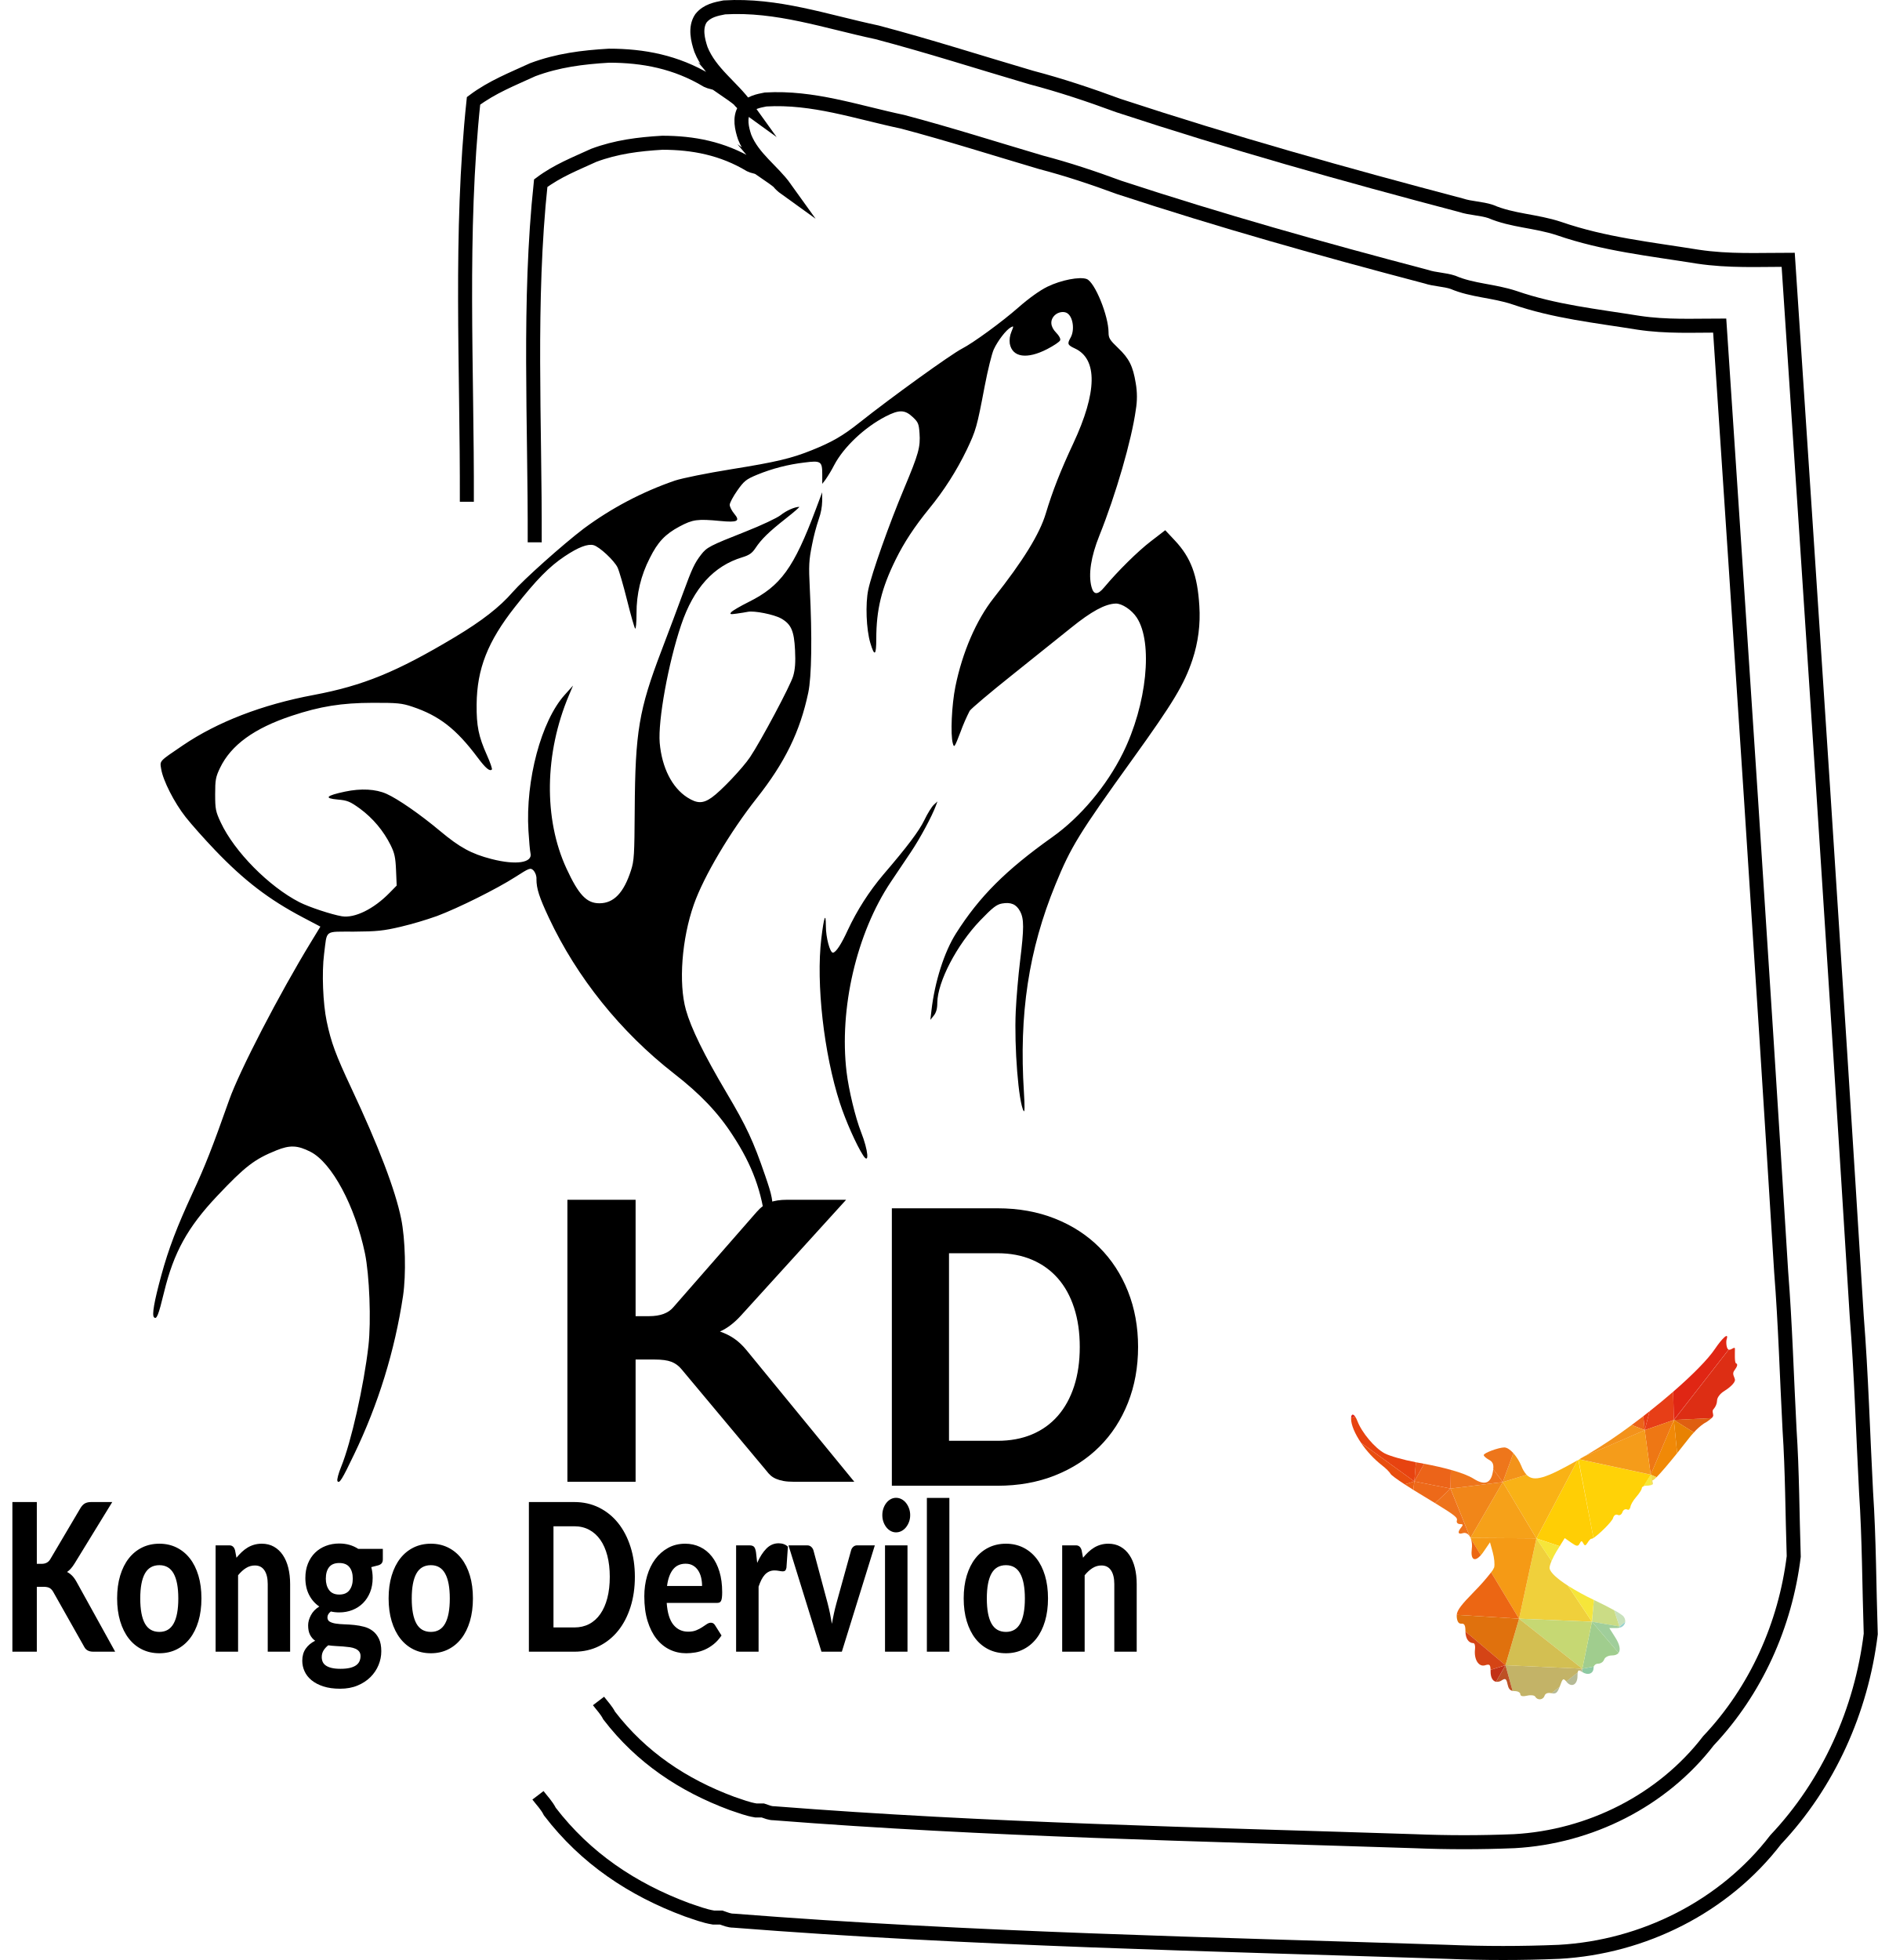
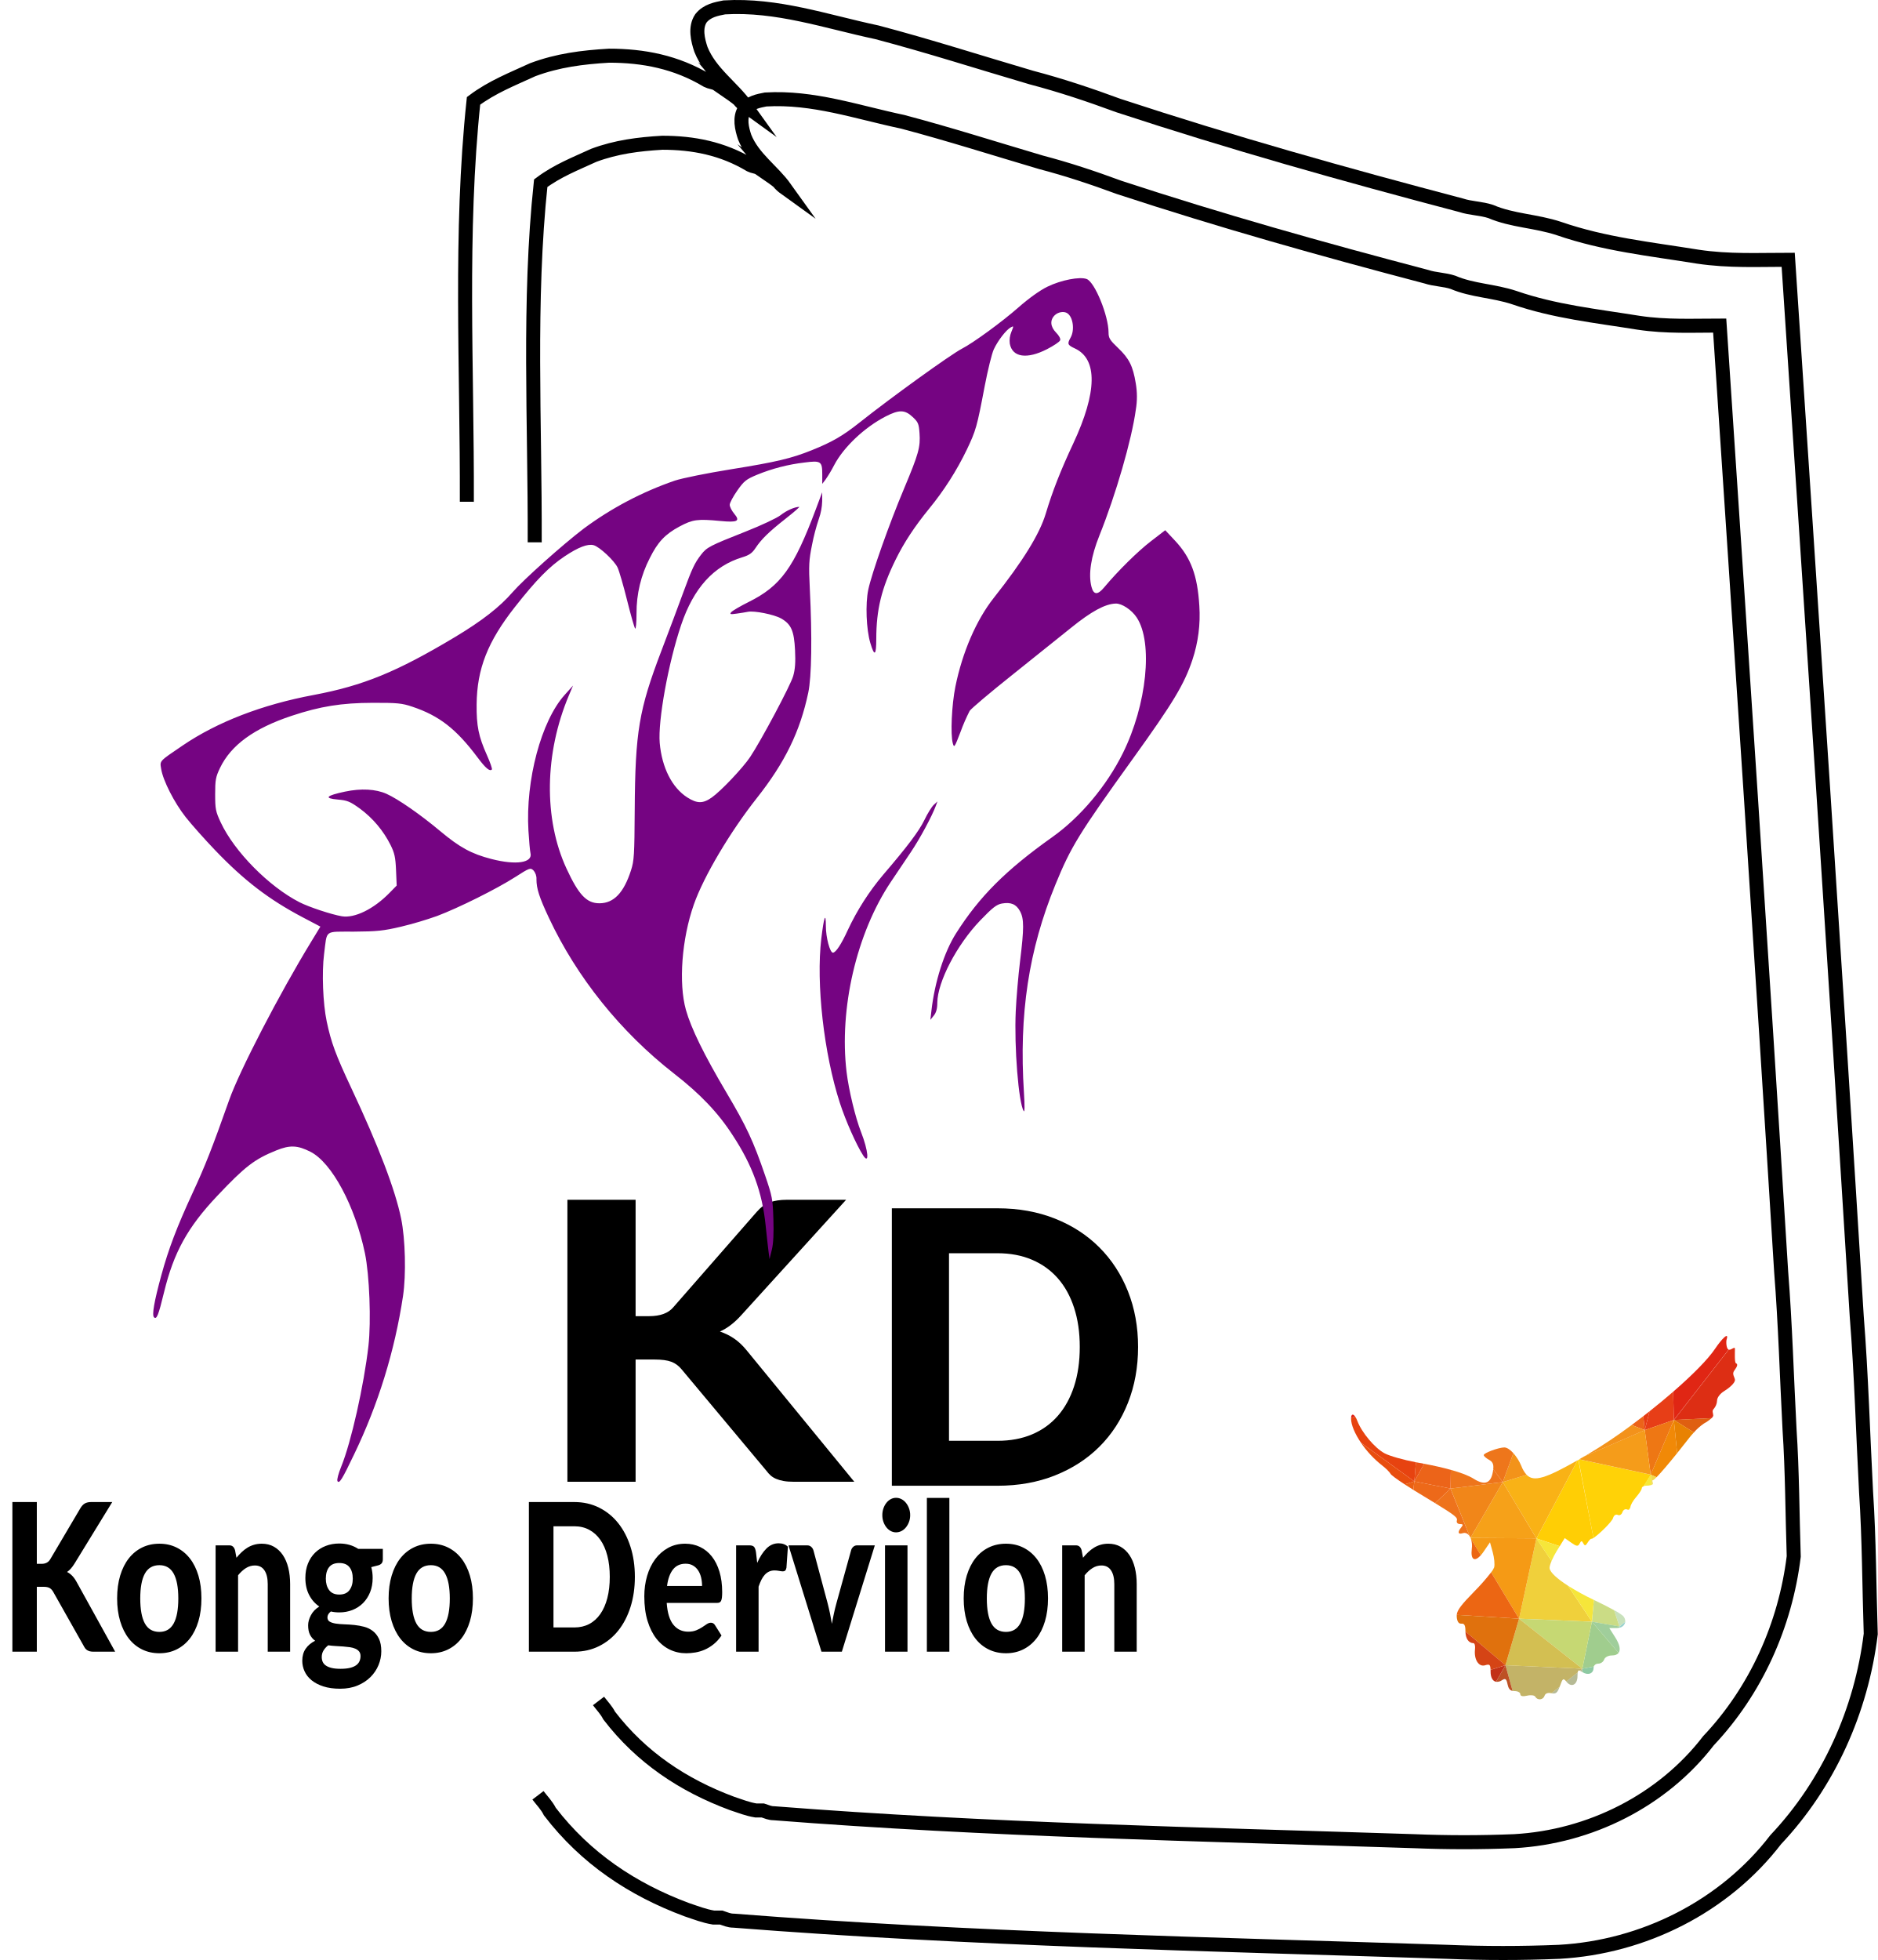
<svg xmlns="http://www.w3.org/2000/svg" viewBox="0 0 1205.51 1257.99">
  <defs>
    <style>.prefix__prefix__cls-6{fill:none;stroke:#000;stroke-miterlimit:10;stroke-width:9px}</style>
  </defs>
  <g id="prefix__prefix__Calque_2" data-name="Calque 2">
    <g id="prefix__prefix__Calque_1-2" data-name="Calque 1">
      <text transform="matrix(1.17 0 0 1 342.09 951.04)" font-family="Lato-Black,Lato" font-weight="800" font-size="249.47">K</text>
      <text transform="matrix(.99 0 0 1 554.09 953.6)" font-size="245.45" font-family="Lato-Black,Lato" font-weight="800">D</text>
-       <path id="prefix__prefix__path1657" d="M216.63 950.51c-.44-.72.66-4.86 2.44-9.21 6.33-15.48 14.56-52 17.47-77.54 1.79-15.76.66-45.41-2.26-59.41-6.34-30.32-21.21-58.05-34.89-65.06-8.33-4.26-13.29-4.47-22-.93-14.1 5.69-20.06 10.29-38.06 29.35-18.89 20-27.8 36.17-34 61.65-3.62 14.91-4.78 17.8-6.47 16.09-1.41-1.43.12-10.15 4.74-27.05s10-31 20-52.63c8-17.19 12.66-29 23.53-59.76 6.65-18.79 32.21-68.13 52.55-101.43l6-9.85-11.53-6.07c-21.57-11.37-37.49-23.57-56.08-43-6.65-6.94-15.14-16.48-18.87-21.21-7.34-9.32-14.55-23.48-15.73-30.9-.86-5.4-1.54-4.66 13.84-15.1 22.25-15.11 51.07-26.22 84-32.38 31.85-6 53.35-14.77 90.79-37.19 17.28-10.36 28.69-19.23 37-28.82 7.06-8.11 32.13-30.51 45.7-40.83a216.71 216.71 0 0158.46-30.76c4.83-1.6 20.85-4.83 36.23-7.3 28.82-4.63 38.55-6.93 51.68-12.22s19.82-9.16 30.57-17.69c20.42-16.21 58.59-43.73 65.87-47.49s25.55-17.08 36.21-26.45c6.73-5.91 13.73-10.92 18.55-13.28 8.77-4.29 20.88-6.65 25.31-4.94 5.2 2 14 23.6 14 34.33 0 3.55.8 4.85 6.11 9.9 7.09 6.74 9.54 11.62 11.34 22.59a49.75 49.75 0 01.06 17c-2.66 19.4-12.85 54.59-23.39 80.81-5.42 13.48-7.18 24.85-5.09 32.88 1.37 5.3 4 5.42 8.17.37 8.79-10.51 21.57-23.14 30-29.6l9.19-7.07 6.22 6.64c10.24 10.92 14.48 22.25 15.67 41.89a90.37 90.37 0 01-4.44 34.65c-5.28 15.79-12.32 27.48-38.34 63.64-34.56 48-39.68 56.38-49.6 80.6-17.21 42-23.45 83.19-20.23 133.39.56 8.64.5 13.09-.14 12-3.31-5.33-6.17-41.17-5.11-64.11.39-8.45 1.63-22.89 2.77-32.11 2.59-21.16 2.6-27.17 0-32-2.4-4.54-5.88-6-11.61-5-3.47.63-6 2.58-14 10.9-15 15.63-27.38 39.37-27.52 52.8 0 3.82-.72 6.32-2.25 8.23l-2.2 2.74.69-6c2.11-18.44 8.21-37.57 15.78-49.5 15-23.65 31.93-40.57 61.84-61.82 18-12.75 34.87-32.87 45.27-53.86 15.4-31.09 19.49-70.91 8.93-87-3.22-4.93-9.54-9.14-13.53-9-6.78.2-15.61 5-28.61 15.5-7.23 5.85-24.46 19.66-38.29 30.68s-25.91 21.24-26.86 22.7a120.53 120.53 0 00-5.82 13.38c-3.88 10.13-4.15 10.53-5 7.42-1.58-5.65-.71-24.65 1.66-36.38 4.46-22 13.43-42.77 24.64-56.94 18.89-23.89 29.44-41 33.4-54.17 4.3-14.32 9.48-27.54 17.66-45 15.32-32.8 15.7-54.09 1.07-60.91-4.8-2.24-5.08-2.93-2.8-7 2.71-4.82 1.61-13.11-2.07-15.6-2.2-1.49-6-.85-8.22 1.36-3.1 3.15-2.71 7.28 1 11.08 1.92 1.94 2.95 3.91 2.58 4.9s-4.1 3.46-8.33 5.65c-13 6.69-22.37 5.32-24-3.49a14.61 14.61 0 011-7.53c1.58-3.86 1.57-4-.37-2.93-3 1.62-8.34 8.57-10.92 14.15-1.24 2.68-3.86 13.31-5.83 23.61-5 26.34-5.6 28.36-11.51 40.81a190.18 190.18 0 01-24.15 37.8c-9.44 11.6-16.11 21.73-21.52 32.73-9.07 18.41-12.4 32.05-12.42 50.85 0 10.78-1.16 11.57-3.82 2.63-2.61-8.75-3.24-25.11-1.32-34.21 2.21-10.49 13.39-42.1 23-64.95 9.34-22.26 10.55-26.58 9.9-35.54-.44-6.07-.88-7.09-4.45-10.4-5-4.68-8.69-4.74-17.38-.26-13.51 7-26.84 19.57-32.94 31.16a85.94 85.94 0 01-5.57 9.32l-2.1 2.74v-6.17c0-8.31-.9-8.88-11.42-7.52a116 116 0 00-30.46 7.86c-7.06 2.95-8.35 4-12.69 10.17-2.66 3.78-4.84 7.89-4.84 9.12s1.3 3.81 2.89 5.71c4 4.77 2.18 5.72-8.83 4.67-14.77-1.41-17.76-1-26.27 3.53-9.27 4.95-14 10-19.1 20.27a76.34 76.34 0 00-8.52 35.45c0 5.88-.39 10.29-.87 9.8s-2.81-8.62-5.16-18.07-5.11-18.93-6.11-21.08c-2.11-4.48-11.71-13.43-15.45-14.39s-9.65 1.23-18.58 7.19c-9.82 6.55-18.13 15-31.9 32.5-17.47 22.18-24.36 39.7-24.58 62.5-.13 13.87 1.23 20.55 6.63 32.63 2.1 4.68 3.52 8.81 3.16 9.17-1.37 1.4-4-.81-9.13-7.66-13.77-18.4-24.62-26.84-41.95-32.65-6.72-2.25-9.6-2.53-25.42-2.49-20 .05-33.66 2.24-52 8.33-24.13 8-38.93 18.77-46 33.4-2.81 5.86-3.15 7.71-3.15 17 0 9.51.33 11.08 3.6 18.08 8.76 18.73 31 41.19 50.56 51.19 6.1 3.11 20.47 7.86 27.16 9 8.22 1.36 20.41-4.6 30.53-14.93l4.69-4.78-.42-9.94c-.34-8.21-1-11-3.47-16a65.52 65.52 0 00-19.69-23.43c-6.38-4.61-8.08-5.3-14.3-5.84q-13.59-1.2 4.68-5.08c10.31-2.18 19.74-1.68 26.69 1.43 7.38 3.3 21.62 13.18 34.43 23.9 12.55 10.5 20.09 14.61 32.89 17.91 15.84 4.09 26.63 2.46 25.08-3.78-.32-1.3-.91-7.77-1.31-14.36-1.94-32.43 8.21-70.49 23.26-87.17l5.38-6-2.62 6.19c-15.75 37.27-16.34 79.4-1.58 111.28 7.83 16.91 12.92 22.27 21.13 22.26 9.22 0 15.65-6.71 20.28-21.16 2-6.12 2.21-10 2.38-38.6.31-50.29 2.69-64.46 17.17-102.38 5-13.19 11.36-30 14-37.34 5.65-15.41 7.29-18.89 11.43-24.25 3.7-4.78 5.51-5.72 28.58-14.83 10.15-4 20.22-8.74 22.49-10.55 3.57-2.88 9.05-5.31 11.94-5.32.51 0-3.38 3.39-8.64 7.52-10.89 8.56-15.66 13.22-19.52 19.05-2.08 3.14-4 4.45-8.26 5.75-18.49 5.57-31.36 19.77-39.35 43.39-8.28 24.48-15 61.64-13.79 75.79 1.4 15.87 7.88 28.68 17.71 35 6.32 4 10.05 4.06 15.76 0 5.86-4.12 19.85-18.88 24.55-25.9 7-10.45 26-46.09 27.66-52 1.26-4.36 1.58-8.83 1.2-16.6-.6-12.48-2.49-16.73-9-20.4-4.56-2.55-17.25-5.08-21.3-4.24-1.34.28-4.58.8-7.2 1.16-4.1.57-4.58.44-3.44-.95.72-.88 5.78-3.84 11.24-6.56 20.51-10.21 28.9-21.79 43-59.37l4.12-11v5.72a36.35 36.35 0 01-2.09 11.21 132.94 132.94 0 00-4.42 16.76c-2 10-2.19 13.12-1.43 28.25 1.55 30.83 1.18 56.52-1 66.7-5.27 25-15 44.83-33 67.61-17.16 21.7-34.14 50.36-40.44 68.3-7.77 22.09-9.91 50.51-5.1 67.67 3.32 11.82 11.65 28.8 26 53.05 12.91 21.77 17.29 31.14 24.85 53.23 4.57 13.35 4.9 15.1 5.31 27.94.29 9.27 0 15.66-1 19.73l-1.48 6-.65-4.93c-.35-2.71-1.19-10.25-1.86-16.76-2.19-21.28-8.55-38.66-21.19-57.86-9.33-14.46-20.88-26.53-37.68-39.58-34.24-26.71-62.29-61.61-80.25-99.88-6.23-13.26-8-18.82-8-24.76a8 8 0 00-2-5.78c-1.9-1.74-2.51-1.51-11.62 4.33-11.84 7.6-36.41 19.82-50.16 25a234.34 234.34 0 01-23.25 6.89c-11.1 2.61-15.44 3.07-30 3.15-19.55.12-17.25-1.6-19.31 14.37-1.53 11.8-.75 31.73 1.69 43.3 2.84 13.48 5.77 21.41 15.78 42.73 17.48 37.21 28.23 65.33 32 83.82 2.7 13.08 3.26 36 1.21 49.64a355.72 355.72 0 01-31.41 101.66c-7.72 16.17-9.52 19.07-10.7 17.14zm337.46-209c-4.29-6.62-11.23-22.26-14.91-33.62-10.27-31.67-15.35-76.71-11.91-105.44 1.7-14.14 2.91-17.46 2.93-8 0 7.22 2.61 17 4.51 17s5.5-5.58 9.58-14.53A160.44 160.44 0 01567 561.45c15.44-18 23-28 26.45-35.14 2-4.2 4.77-8.61 6.06-9.78l2.33-2.15-1.06 2.85c-2.57 6.87-10.16 20.95-15.88 29.47l-13 19.35c-22 32.86-33.3 81.38-28.4 122.06 1.39 11.54 5.64 29.17 9.27 38.43 4.71 12 5.52 21.47 1.28 14.93z" fill="#000" />
+       <path id="prefix__prefix__path1657" d="M216.63 950.51c-.44-.72.66-4.86 2.44-9.21 6.33-15.48 14.56-52 17.47-77.54 1.79-15.76.66-45.41-2.26-59.41-6.34-30.32-21.21-58.05-34.89-65.06-8.33-4.26-13.29-4.47-22-.93-14.1 5.69-20.06 10.29-38.06 29.35-18.89 20-27.8 36.17-34 61.65-3.62 14.91-4.78 17.8-6.47 16.09-1.41-1.43.12-10.15 4.74-27.05s10-31 20-52.63c8-17.19 12.66-29 23.53-59.76 6.65-18.79 32.21-68.13 52.55-101.43l6-9.85-11.53-6.07c-21.57-11.37-37.49-23.57-56.08-43-6.65-6.94-15.14-16.48-18.87-21.21-7.34-9.32-14.55-23.48-15.73-30.9-.86-5.4-1.54-4.66 13.84-15.1 22.25-15.11 51.07-26.22 84-32.38 31.85-6 53.35-14.77 90.79-37.19 17.28-10.36 28.69-19.23 37-28.82 7.06-8.11 32.13-30.51 45.7-40.83a216.71 216.71 0 0158.46-30.76c4.83-1.6 20.85-4.83 36.23-7.3 28.82-4.63 38.55-6.93 51.68-12.22s19.82-9.16 30.57-17.69c20.42-16.21 58.59-43.73 65.87-47.49s25.55-17.08 36.21-26.45c6.73-5.91 13.73-10.92 18.55-13.28 8.77-4.29 20.88-6.65 25.31-4.94 5.2 2 14 23.6 14 34.33 0 3.55.8 4.85 6.11 9.9 7.09 6.74 9.54 11.62 11.34 22.59a49.75 49.75 0 01.06 17c-2.66 19.4-12.85 54.59-23.39 80.81-5.42 13.48-7.18 24.85-5.09 32.88 1.37 5.3 4 5.42 8.17.37 8.79-10.51 21.57-23.14 30-29.6l9.19-7.07 6.22 6.64c10.24 10.92 14.48 22.25 15.67 41.89a90.37 90.37 0 01-4.44 34.65c-5.28 15.79-12.32 27.48-38.34 63.64-34.56 48-39.68 56.38-49.6 80.6-17.21 42-23.45 83.19-20.23 133.39.56 8.64.5 13.09-.14 12-3.31-5.33-6.17-41.17-5.11-64.11.39-8.45 1.63-22.89 2.77-32.11 2.59-21.16 2.6-27.17 0-32-2.4-4.54-5.88-6-11.61-5-3.47.63-6 2.58-14 10.9-15 15.63-27.38 39.37-27.52 52.8 0 3.82-.72 6.32-2.25 8.23l-2.2 2.74.69-6c2.11-18.44 8.21-37.57 15.78-49.5 15-23.65 31.93-40.57 61.84-61.82 18-12.75 34.87-32.87 45.27-53.86 15.4-31.09 19.49-70.91 8.93-87-3.22-4.93-9.54-9.14-13.53-9-6.78.2-15.61 5-28.61 15.5-7.23 5.85-24.46 19.66-38.29 30.68s-25.91 21.24-26.86 22.7a120.53 120.53 0 00-5.82 13.38c-3.88 10.13-4.15 10.53-5 7.42-1.58-5.65-.71-24.65 1.66-36.38 4.46-22 13.43-42.77 24.64-56.94 18.89-23.89 29.44-41 33.4-54.17 4.3-14.32 9.48-27.54 17.66-45 15.32-32.8 15.7-54.09 1.07-60.91-4.8-2.24-5.08-2.93-2.8-7 2.71-4.82 1.61-13.11-2.07-15.6-2.2-1.49-6-.85-8.22 1.36-3.1 3.15-2.71 7.28 1 11.08 1.92 1.94 2.95 3.91 2.58 4.9s-4.1 3.46-8.33 5.65c-13 6.69-22.37 5.32-24-3.49a14.61 14.61 0 011-7.53c1.58-3.86 1.57-4-.37-2.93-3 1.62-8.34 8.57-10.92 14.15-1.24 2.68-3.86 13.31-5.83 23.61-5 26.34-5.6 28.36-11.51 40.81a190.18 190.18 0 01-24.15 37.8c-9.44 11.6-16.11 21.73-21.52 32.73-9.07 18.41-12.4 32.05-12.42 50.85 0 10.78-1.16 11.57-3.82 2.63-2.61-8.75-3.24-25.11-1.32-34.21 2.21-10.49 13.39-42.1 23-64.95 9.34-22.26 10.55-26.58 9.9-35.54-.44-6.07-.88-7.09-4.45-10.4-5-4.68-8.69-4.74-17.38-.26-13.51 7-26.84 19.57-32.94 31.16a85.94 85.94 0 01-5.57 9.32l-2.1 2.74v-6.17c0-8.31-.9-8.88-11.42-7.52a116 116 0 00-30.46 7.86c-7.06 2.95-8.35 4-12.69 10.17-2.66 3.78-4.84 7.89-4.84 9.12s1.3 3.81 2.89 5.71c4 4.77 2.18 5.72-8.83 4.67-14.77-1.41-17.76-1-26.27 3.53-9.27 4.95-14 10-19.1 20.27a76.34 76.34 0 00-8.52 35.45c0 5.88-.39 10.29-.87 9.8s-2.81-8.62-5.16-18.07-5.11-18.93-6.11-21.08c-2.11-4.48-11.71-13.43-15.45-14.39s-9.65 1.23-18.58 7.19c-9.82 6.55-18.13 15-31.9 32.5-17.47 22.18-24.36 39.7-24.58 62.5-.13 13.87 1.23 20.55 6.63 32.63 2.1 4.68 3.52 8.81 3.16 9.17-1.37 1.4-4-.81-9.13-7.66-13.77-18.4-24.62-26.84-41.95-32.65-6.72-2.25-9.6-2.53-25.42-2.49-20 .05-33.66 2.24-52 8.33-24.13 8-38.93 18.77-46 33.4-2.81 5.86-3.15 7.71-3.15 17 0 9.51.33 11.08 3.6 18.08 8.76 18.73 31 41.19 50.56 51.19 6.1 3.11 20.47 7.86 27.16 9 8.22 1.36 20.41-4.6 30.53-14.93l4.69-4.78-.42-9.94c-.34-8.21-1-11-3.47-16a65.52 65.52 0 00-19.69-23.43c-6.38-4.61-8.08-5.3-14.3-5.84q-13.59-1.2 4.68-5.08c10.31-2.18 19.74-1.68 26.69 1.43 7.38 3.3 21.62 13.18 34.43 23.9 12.55 10.5 20.09 14.61 32.89 17.91 15.84 4.09 26.63 2.46 25.08-3.78-.32-1.3-.91-7.77-1.31-14.36-1.94-32.43 8.21-70.49 23.26-87.17l5.38-6-2.62 6.19c-15.75 37.27-16.34 79.4-1.58 111.28 7.83 16.91 12.92 22.27 21.13 22.26 9.22 0 15.65-6.71 20.28-21.16 2-6.12 2.21-10 2.38-38.6.31-50.29 2.69-64.46 17.17-102.38 5-13.19 11.36-30 14-37.34 5.65-15.41 7.29-18.89 11.43-24.25 3.7-4.78 5.51-5.72 28.58-14.83 10.15-4 20.22-8.74 22.49-10.55 3.57-2.88 9.05-5.31 11.94-5.32.51 0-3.38 3.39-8.64 7.52-10.89 8.56-15.66 13.22-19.52 19.05-2.08 3.14-4 4.45-8.26 5.75-18.49 5.57-31.36 19.77-39.35 43.39-8.28 24.48-15 61.64-13.79 75.79 1.4 15.87 7.88 28.68 17.71 35 6.32 4 10.05 4.06 15.76 0 5.86-4.12 19.85-18.88 24.55-25.9 7-10.45 26-46.09 27.66-52 1.26-4.36 1.58-8.83 1.2-16.6-.6-12.48-2.49-16.73-9-20.4-4.56-2.55-17.25-5.08-21.3-4.24-1.34.28-4.58.8-7.2 1.16-4.1.57-4.58.44-3.44-.95.72-.88 5.78-3.84 11.24-6.56 20.51-10.21 28.9-21.79 43-59.37l4.12-11v5.72a36.35 36.35 0 01-2.09 11.21 132.94 132.94 0 00-4.42 16.76c-2 10-2.19 13.12-1.43 28.25 1.55 30.83 1.18 56.52-1 66.7-5.27 25-15 44.83-33 67.61-17.16 21.7-34.14 50.36-40.44 68.3-7.77 22.09-9.91 50.51-5.1 67.67 3.32 11.82 11.65 28.8 26 53.05 12.91 21.77 17.29 31.14 24.85 53.23 4.57 13.35 4.9 15.1 5.31 27.94.29 9.27 0 15.66-1 19.73l-1.48 6-.65-4.93c-.35-2.71-1.19-10.25-1.86-16.76-2.19-21.28-8.55-38.66-21.19-57.86-9.33-14.46-20.88-26.53-37.68-39.58-34.24-26.71-62.29-61.61-80.25-99.88-6.23-13.26-8-18.82-8-24.76a8 8 0 00-2-5.78c-1.9-1.74-2.51-1.51-11.62 4.33-11.84 7.6-36.41 19.82-50.16 25a234.34 234.34 0 01-23.25 6.89c-11.1 2.61-15.44 3.07-30 3.15-19.55.12-17.25-1.6-19.31 14.37-1.53 11.8-.75 31.73 1.69 43.3 2.84 13.48 5.77 21.41 15.78 42.73 17.48 37.21 28.23 65.33 32 83.82 2.7 13.08 3.26 36 1.21 49.64a355.72 355.72 0 01-31.41 101.66c-7.72 16.17-9.52 19.07-10.7 17.14zm337.46-209c-4.29-6.62-11.23-22.26-14.91-33.62-10.27-31.67-15.35-76.71-11.91-105.44 1.7-14.14 2.91-17.46 2.93-8 0 7.22 2.61 17 4.51 17s5.5-5.58 9.58-14.53A160.44 160.44 0 01567 561.45c15.44-18 23-28 26.45-35.14 2-4.2 4.77-8.61 6.06-9.78l2.33-2.15-1.06 2.85c-2.57 6.87-10.16 20.95-15.88 29.47l-13 19.35c-22 32.86-33.3 81.38-28.4 122.06 1.39 11.54 5.64 29.17 9.27 38.43 4.71 12 5.52 21.47 1.28 14.93z" fill="#750482" />
      <text transform="matrix(.79 0 0 1 0 1060.11)" font-size="132.39" font-family="Lato-Black,Lato" font-weight="800">
        <tspan letter-spacing="-.02em">K</tspan>
        <tspan x="91.21" y="0">ongo Dervilon</tspan>
      </text>
      <path class="prefix__prefix__cls-6" d="M345.37 1152.29c2.63 3.45 5.63 6.45 7.63 10.45 23 30 53 50 88 63 6 2 11 4 17 5h5c3 1 5 2 8 2 153 12 305 15 458 20q36 1.5 72 0c54-3 106-29 139-72 34-36 55-83 61-132-1-30-1-61-3-91-2-38-3-75-6-113-14-227-29-452-44-678-19 0-38 1-58-2-31-5-60-8-89-18-15-5-30-5-44-11-6-2-13-2-19-4-76-20-147-40-220-64-19-7-37-13-56-18-34-10-65-20-99-29-33-7-64-18-98-16-5 1-11 2-15 7-4 6-2 14 0 20 6 15 20 24 29 36.58a26.56 26.56 0 01-4.82-4.47 25.22 25.22 0 014.82 4.47c-5-5.58-12-9.58-19-14.58-2-1-4-1-6-2-20-12-41-16-63-16-17 1-33 3-49 9-13 6-26 11-38 20-9 85-4 171-4.29 257.31" />
      <path d="M1109.77 866.22c-1.55-.5-1.71-5.19-1.31-6.45 1.73-5.37-3.13-.46-7.43 5.94-4.6 6.85-14.63 16.92-26.88 27.56l.45 18.09z" fill="#e02614" />
      <path d="M1098.82 910.2a2.84 2.84 0 001.07-1.67c0-1.35-1-3 .25-4.18a8.8 8.8 0 002.2-5.44c0-1.85 1.93-4.45 4.48-6 3-1.83 7.27-5.28 7-7.41-.25-1.78-2.06-3.61-.45-5.79 2.09-2.82 2.41-4.18 1.1-4.73-1-.42-.66-7.28-.66-9.23s-2.39 1-4 .51l-35.17 45.14z" fill="#dd2e14" />
      <path d="M1087.44 919.42a33.39 33.39 0 016.52-5.8 25 25 0 004.86-3.42l-24.22 1.16z" fill="#df5f11" />
      <path d="M1076.71 932.68c2.29-2.84 4.75-5.95 7.33-9.27 1-1.35 2.22-2.72 3.4-4l-12.84-8.06z" fill="#e88202" />
      <path d="M1039.78 1044.71a4.49 4.49 0 003.62-3.84l-3.75 3.06z" fill="#98d1cd" />
      <path d="M1059.74 946.51l3.74 1.61c2.72-2.74 7.42-8.23 13.23-15.44l-2.11-21.32z" fill="#f18907" />
      <path d="M1059 905.79q-2 1.59-4 3.15l.91 8.95z" fill="#e63a12" />
      <path d="M1074.6 911.36l-.45-18.09c-4.77 4.14-9.88 8.37-15.13 12.52l-3.11 12.1z" fill="#e73e17" />
      <path fill="#ee7714" d="M1055.91 917.89l3.83 28.62 14.86-35.15-18.69 6.53z" />
      <path d="M1060 953.17c.65-.2 1.11-.49 1.11-.89 0-1-.77-2.22 0-2.22.32 0 1.15-.68 2.39-1.94l-3.74-1.61z" fill="#f2da4c" />
      <path d="M1055 908.94q-3.74 2.88-7.51 5.68l8.42 3.27z" fill="#ec6319" />
      <path d="M1043.4 1040.87a5.05 5.05 0 00-1.44-3.75 31.76 31.76 0 00-5.69-3.62l3.38 10.43z" fill="#c8e1bc" />
      <path d="M1035.57 974.32c.48-1.71 1.74-2.58 3-2s2.5-.25 3-1.74 1.81-2.27 3-1.75a1.7 1.7 0 001.12.15l1-1.57c0-1.31 1.67-4.25 3.67-6.52s3.65-4.85 3.65-5.71c0-.53.48-1 1.21-1.28l4.65-7.36-45.92-9.86-.55.31 9.6 50.11c3.59-2.26 11.93-10.47 12.57-12.78z" fill="#ffd207" />
      <path d="M1046.56 967.39l-1 1.57a1.48 1.48 0 001-1.57zm8.53-13.52a4.8 4.8 0 011.72-.3 12 12 0 003.2-.4l-.27-6.66z" fill="#f7e938" />
      <path d="M1055.91 917.89l-39.1 17-3 1.72 45.92 9.86z" fill="#f59c1a" />
      <path d="M1047.49 914.62a319.89 319.89 0 01-28.13 18.82l-2.55 1.49 39.1-17z" fill="#f3921b" />
      <path d="M1039.65 1043.93l-3.38-10.43c-3.2-1.78-7.4-3.93-11.77-6l-1.25-.6-1.25 14z" fill="#cbdc85" />
      <path d="M1015.83 1073.19c3.67 2.33 7.21 1 7.21-2.68a2.66 2.66 0 01.14-.85l-7.33 1.37z" fill="#8dc9a2" />
      <path d="M1022 1040.87l17.11 20c1.43-1.92.74-5.43-2.17-10l-3.77-5.93h4.52a7.92 7.92 0 002.09-.26l-.13-.78z" fill="#a0ce9b" />
      <path d="M1015.85 1071l7.33-1.37a2.89 2.89 0 012.84-1.84 4.22 4.22 0 003.83-2.63c.47-1.47 2.65-2.64 4.93-2.64 2.09 0 3.54-.58 4.33-1.65l-17.11-20z" fill="#a0cd8e" />
      <path d="M1001.32 992.4l3.23-5.2 4.17 2.94c3.42 2.42 4.38 2.53 5.38.58s1.46-1.91 2.37-.16 1.5 1.63 2.75-.42c.89-1.45 1.94-2.57 2.35-2.48a2.54 2.54 0 001.42-.56l-9.72-50.1-.47.27-26.44 50.14z" fill="#ffce05" />
      <path d="M975.22 1038.93l46.78 1.94-15.4-23.12c-7-4.51-11.34-8.48-11.77-11.12-.14-.84.35-2.59 1.23-4.7l-9.7-14.56z" fill="#f0d03b" />
      <path d="M996.06 1001.93a49.06 49.06 0 013.38-6.5l1.88-3-15-5zm27.19 24.96a161.46 161.46 0 01-16.65-9.14l15.4 23.12z" fill="#f6e63a" />
      <path fill="#c6d873" d="M1022 1040.87l-46.78-1.94 40.63 32.1 6.15-30.16z" />
      <path d="M986.36 987.37l26.44-50.14c-20.35 11.57-28.08 14.14-32.73 9.35l-15.3 4.66z" fill="#f9b216" />
      <path d="M1001.29 1082.58l-5.27 4.18c2.76.62 3.81-.18 5.27-4.18zm4.45-3.06c3.21 3.83 7 1.77 7-3.79a20.37 20.37 0 01.09-2.32l-7.34 5.83zm8.51-7.22a10.81 10.81 0 011.56.87v-2.16z" fill="#b6ba95" />
      <path d="M966.51 1068.8l4.57 16.48a6.6 6.6 0 001.32.12c2 0 3.64.9 3.64 2 0 1.26 1.59 1.6 4.35.94 2.39-.57 4.75-.28 5.23.66a3.27 3.27 0 006-.68c.47-1.45 2.16-2.06 4.36-1.56h.08l5.27-4.18c.05-.15.11-.3.16-.46 1.7-4.83 2.08-5.2 4.06-2.88l7.34-5.83c.15-1.18.52-1.47 1.4-1.11l1.6-1.27z" fill="#c3b367" />
      <path fill="#d3bf52" d="M1015.85 1071.03l-40.63-32.1-8.71 29.88 49.34 2.22z" />
      <path d="M980.07 946.58a18 18 0 01-3.38-5.68 30.05 30.05 0 00-5.11-8.21l-6.81 18.55z" fill="#f3931a" />
      <path d="M986.36 987.37l-42.26-.28a5.2 5.2 0 01.21.55l6.37 10.56a24.24 24.24 0 001.88-2.45l4-5.86 1.77 6.43c1 3.54 1.38 7.91.9 9.71a12.68 12.68 0 01-1.94 3.15l17.93 29.75z" fill="#f59a15" />
      <path d="M964.77 951.24L944.05 987l.05.11 42.26.28z" fill="#f6a119" />
      <path d="M971.58 932.69c-2-2.24-4.13-3.65-5.82-3.68-3.57 0-13.21 3.53-13.21 4.89 0 .7 1.48 2 3.3 3 2.42 1.27 3.17 2.91 2.79 6.12l6.13 8.22z" fill="#ee761b" />
      <path d="M957.29 1009.18a134.27 134.27 0 01-10.72 12.18c-8.47 8.66-11.06 12-11.36 15.11l40 2.46zm-12.42-15.02c-.85 7 1.86 8.49 5.81 4l-6.37-10.56a14.41 14.41 0 01.56 6.56z" fill="#ec6613" />
      <path d="M960.44 1079.41a5.29 5.29 0 003.81-1c2.2-1.4 2.84-.93 3.59 2.65.54 2.59 1.47 3.85 3.24 4.23l-4.57-16.48z" fill="#bd5125" />
      <path d="M975.22 1038.93l-40-2.46a8.31 8.31 0 000 1.41c.29 3 1.28 4.39 3 4.23 1.89-.18 2.57 1.07 2.57 4.73v.29l25.71 21.67z" fill="#e0710d" />
      <path d="M931.21 955.41l12.36 30.65a9.91 9.91 0 01.48.92l20.72-35.74z" fill="#f18619" />
      <path d="M964.77 951.24l-6.13-8.24c-1 8.91-5 10.85-12.51 6.14-3.16-2-8.1-3.89-14.69-5.74l-.23 12z" fill="#ee751b" />
      <path d="M956.94 1071.77v1.11c0 3.8 1.38 6.13 3.49 6.53l6.07-10.61z" fill="#c23117" />
      <path d="M940.8 1047.13c.08 4.57 2 7.42 5.14 7.52.8 0 1.26 1.77 1 3.9-.76 6.53 2.36 11.51 6.44 10.28 2.87-.86 3.46-.55 3.54 2.94l9.57-3z" fill="#d54415" />
      <path d="M931.21 955.41l.23-12c-4.84-1.36-10.58-2.67-17.14-3.92l-6.3 11.33z" fill="#ec6419" />
      <path d="M921.35 964.77c13.63 8.37 14.46 9.38 13.92 11.29-.32 1.18.59 2.13 2 2.13 2 0 2.22.47.85 2.11-2.56 3.07-2.15 4.72.91 3.76 1.83-.57 3.43.26 4.51 2l-12.36-30.65z" fill="#ee731c" />
      <path d="M908 950.82l-.67 5.41q1.48.93 3 1.86c4.37 2.64 8 4.84 11 6.68l9.86-9.36z" fill="#ed6919" />
      <path d="M914.3 939.5q-2-.39-4.08-.75l-1.22-.23-1 12.3z" fill="#e95116" />
      <path d="M887.29 940.55c2.37 1.81 4.82 4.25 5.44 5.42.41.78 4 3.44 9.06 6.74l6.2-1.89L873.72 926a64.38 64.38 0 0013.57 14.55z" fill="#e84e0f" />
      <path d="M867.38 910.05l2.59-.89c-1.29-1.81-2.45-1.62-2.59.89z" fill="#de1f14" />
      <path d="M909 938.52c-8-1.51-16.86-4-20.07-5.72-6.27-3.32-14.65-13.25-17.5-20.75a13.7 13.7 0 00-1.46-2.89l-2.59.89v.53c0 4 2.49 9.73 6.35 15.4L908 950.82z" fill="#e74310" />
      <path d="M901.79 952.71c1.71 1.11 3.57 2.31 5.53 3.52l.67-5.41z" fill="#eb6013" />
      <path class="prefix__prefix__cls-6" d="M384.24 1091.74c2.35 3.09 5 5.78 6.84 9.36 20.62 26.87 47.53 44.79 78.92 56.43 5.38 1.79 9.86 3.59 15.24 4.48h4.48c2.7.9 4.49 1.79 7.18 1.79 137.21 10.75 273.52 13.44 410.73 17.92q32.28 1.33 64.57 0c48.43-2.69 95.06-26 124.65-64.49 30.49-32.25 49.33-74.35 54.71-118.24-.9-26.87-.9-54.64-2.69-81.51-1.8-34-2.69-67.18-5.38-101.22-12.56-203.33-26-404.87-39.46-607.3-17 0-34.08.89-52-1.79-27.8-4.48-53.8-7.17-79.81-16.13-13.45-4.47-26.9-4.47-39.46-9.85-5.38-1.79-11.66-1.79-17-3.58-68.16-17.92-131.83-35.83-197.29-57.33-17-6.27-33.18-11.64-50.22-16.12-30.49-9-58.3-17.92-88.79-26-29.65-6.25-57.46-16.1-87.94-14.31-4.49.9-9.87 1.79-13.45 6.27-3.59 5.38-1.8 12.54 0 17.92 5.38 13.43 17.93 21.49 26 32.77a23.89 23.89 0 01-4.32-4 22.86 22.86 0 014.32 4c-4.45-5-10.73-8.59-17-13.07-1.79-.89-3.58-.89-5.38-1.79-17.93-10.75-36.76-14.33-56.49-14.33-15.25.89-29.6 2.69-44 8.06-11.66 5.37-23.31 9.85-34.07 17.91-8.08 76.14-3.59 153.17-3.85 230.49" />
    </g>
  </g>
</svg>
